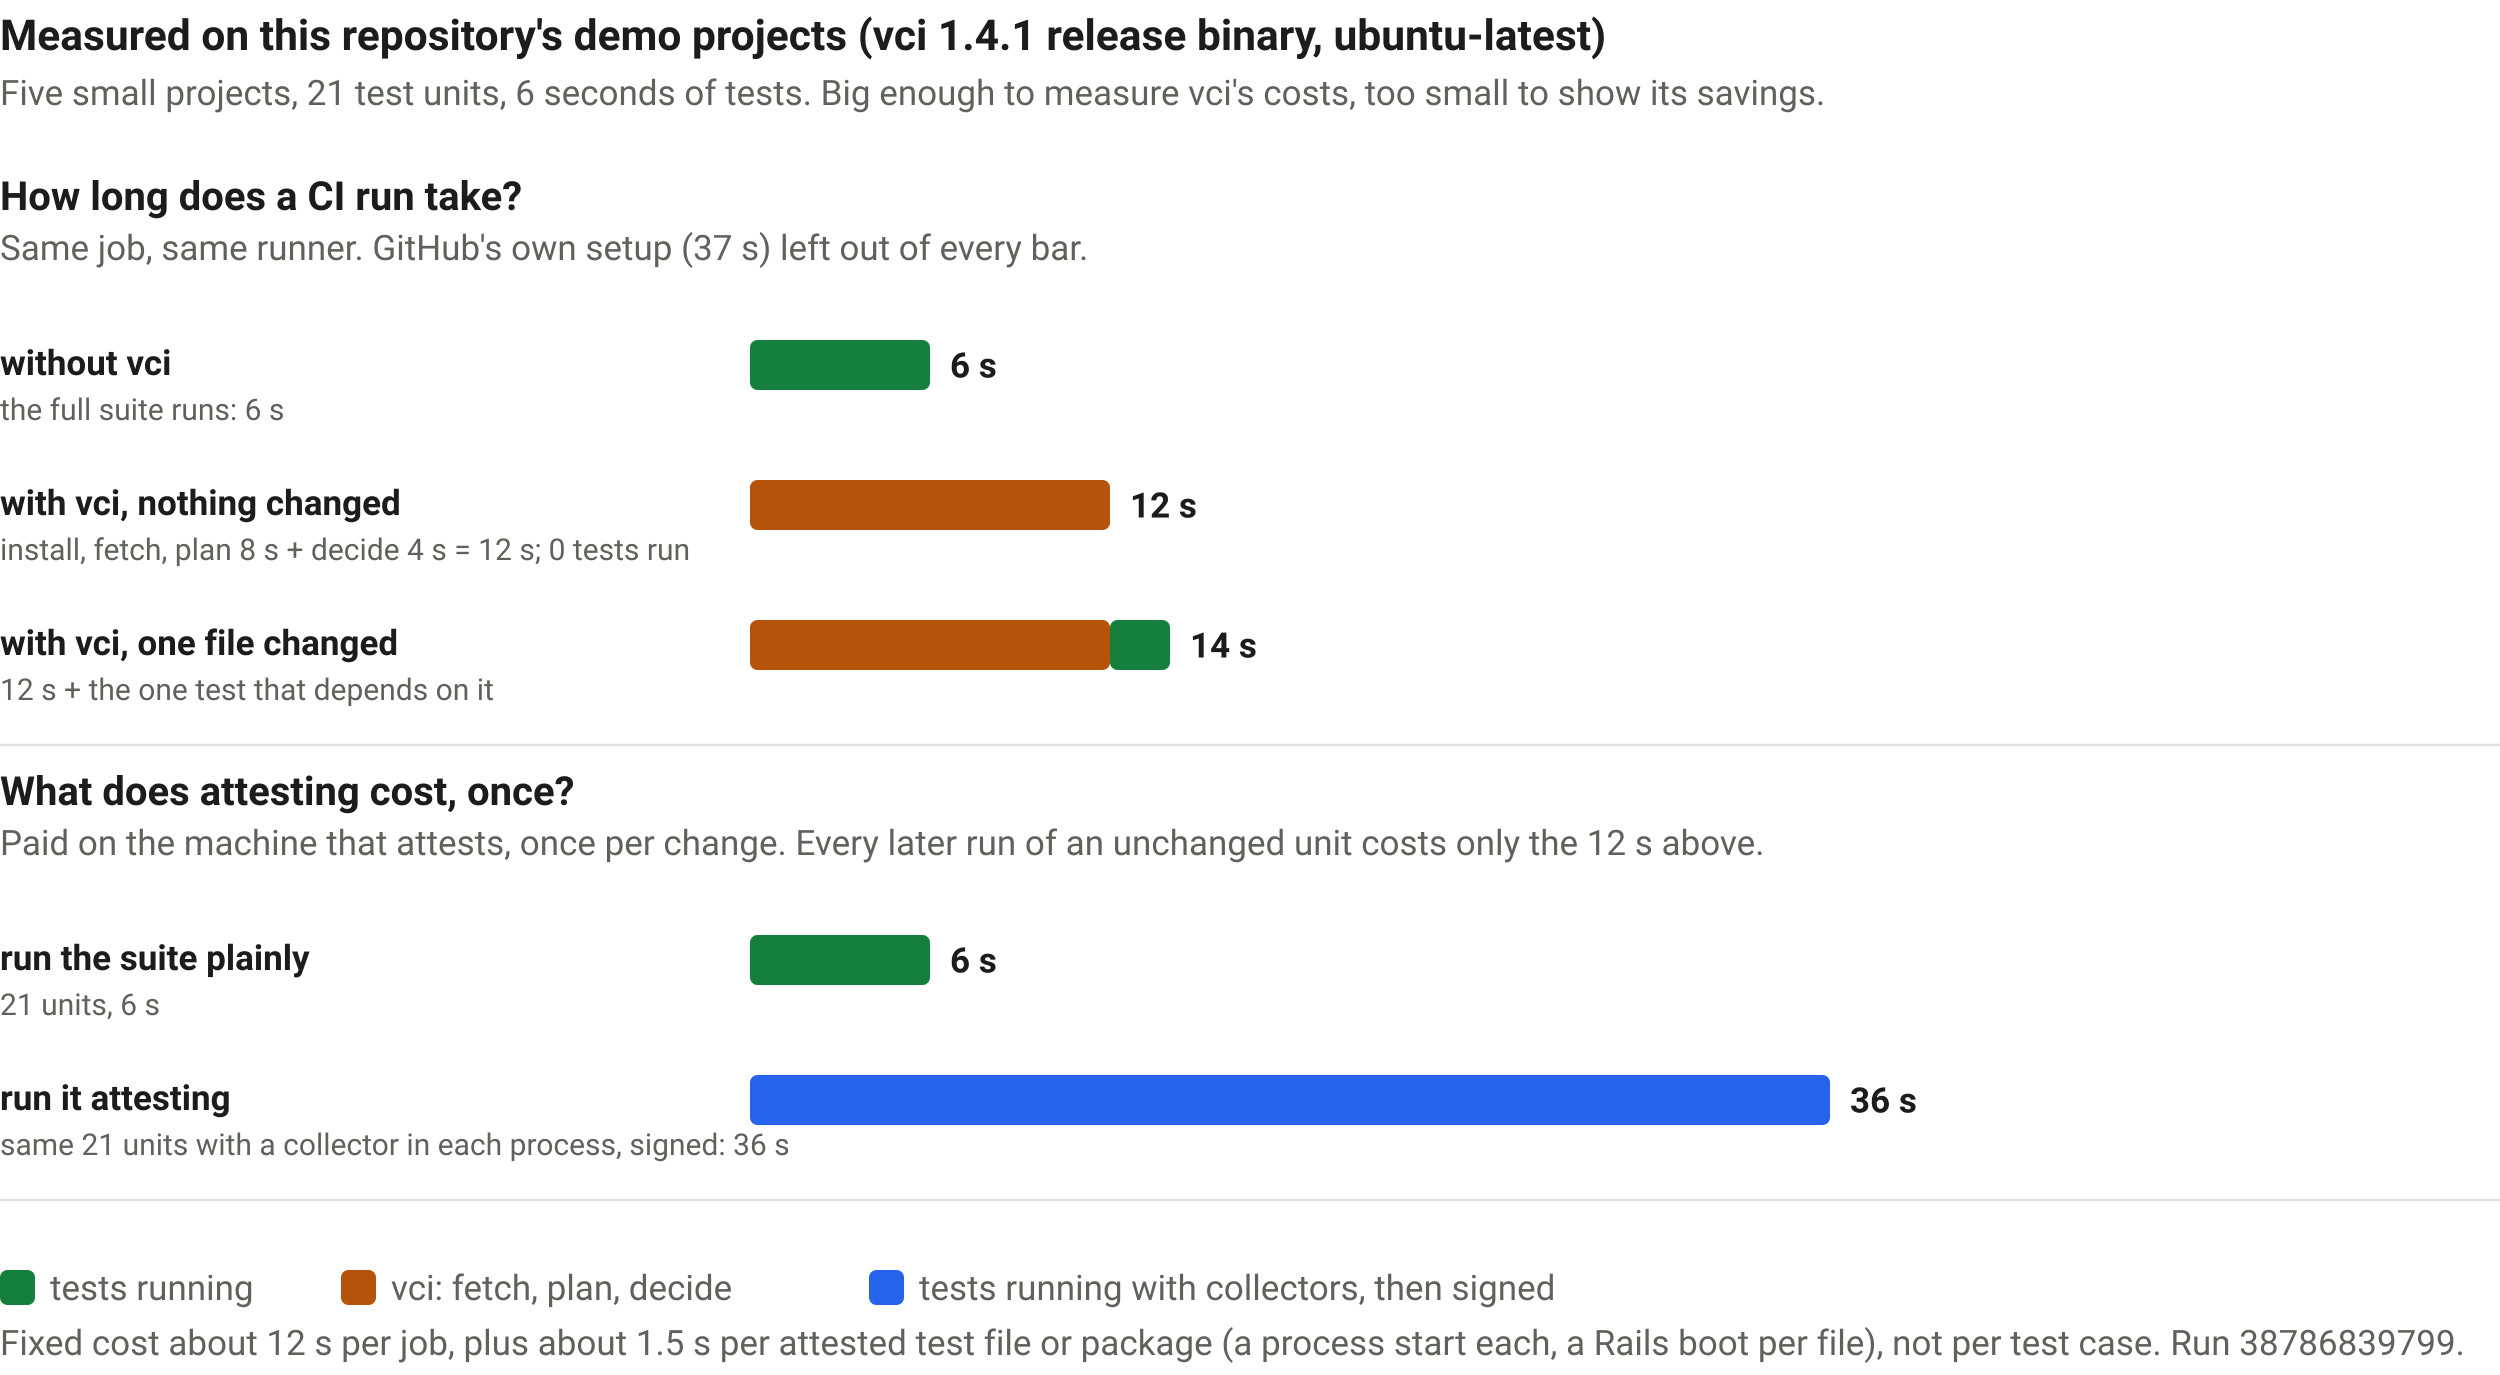
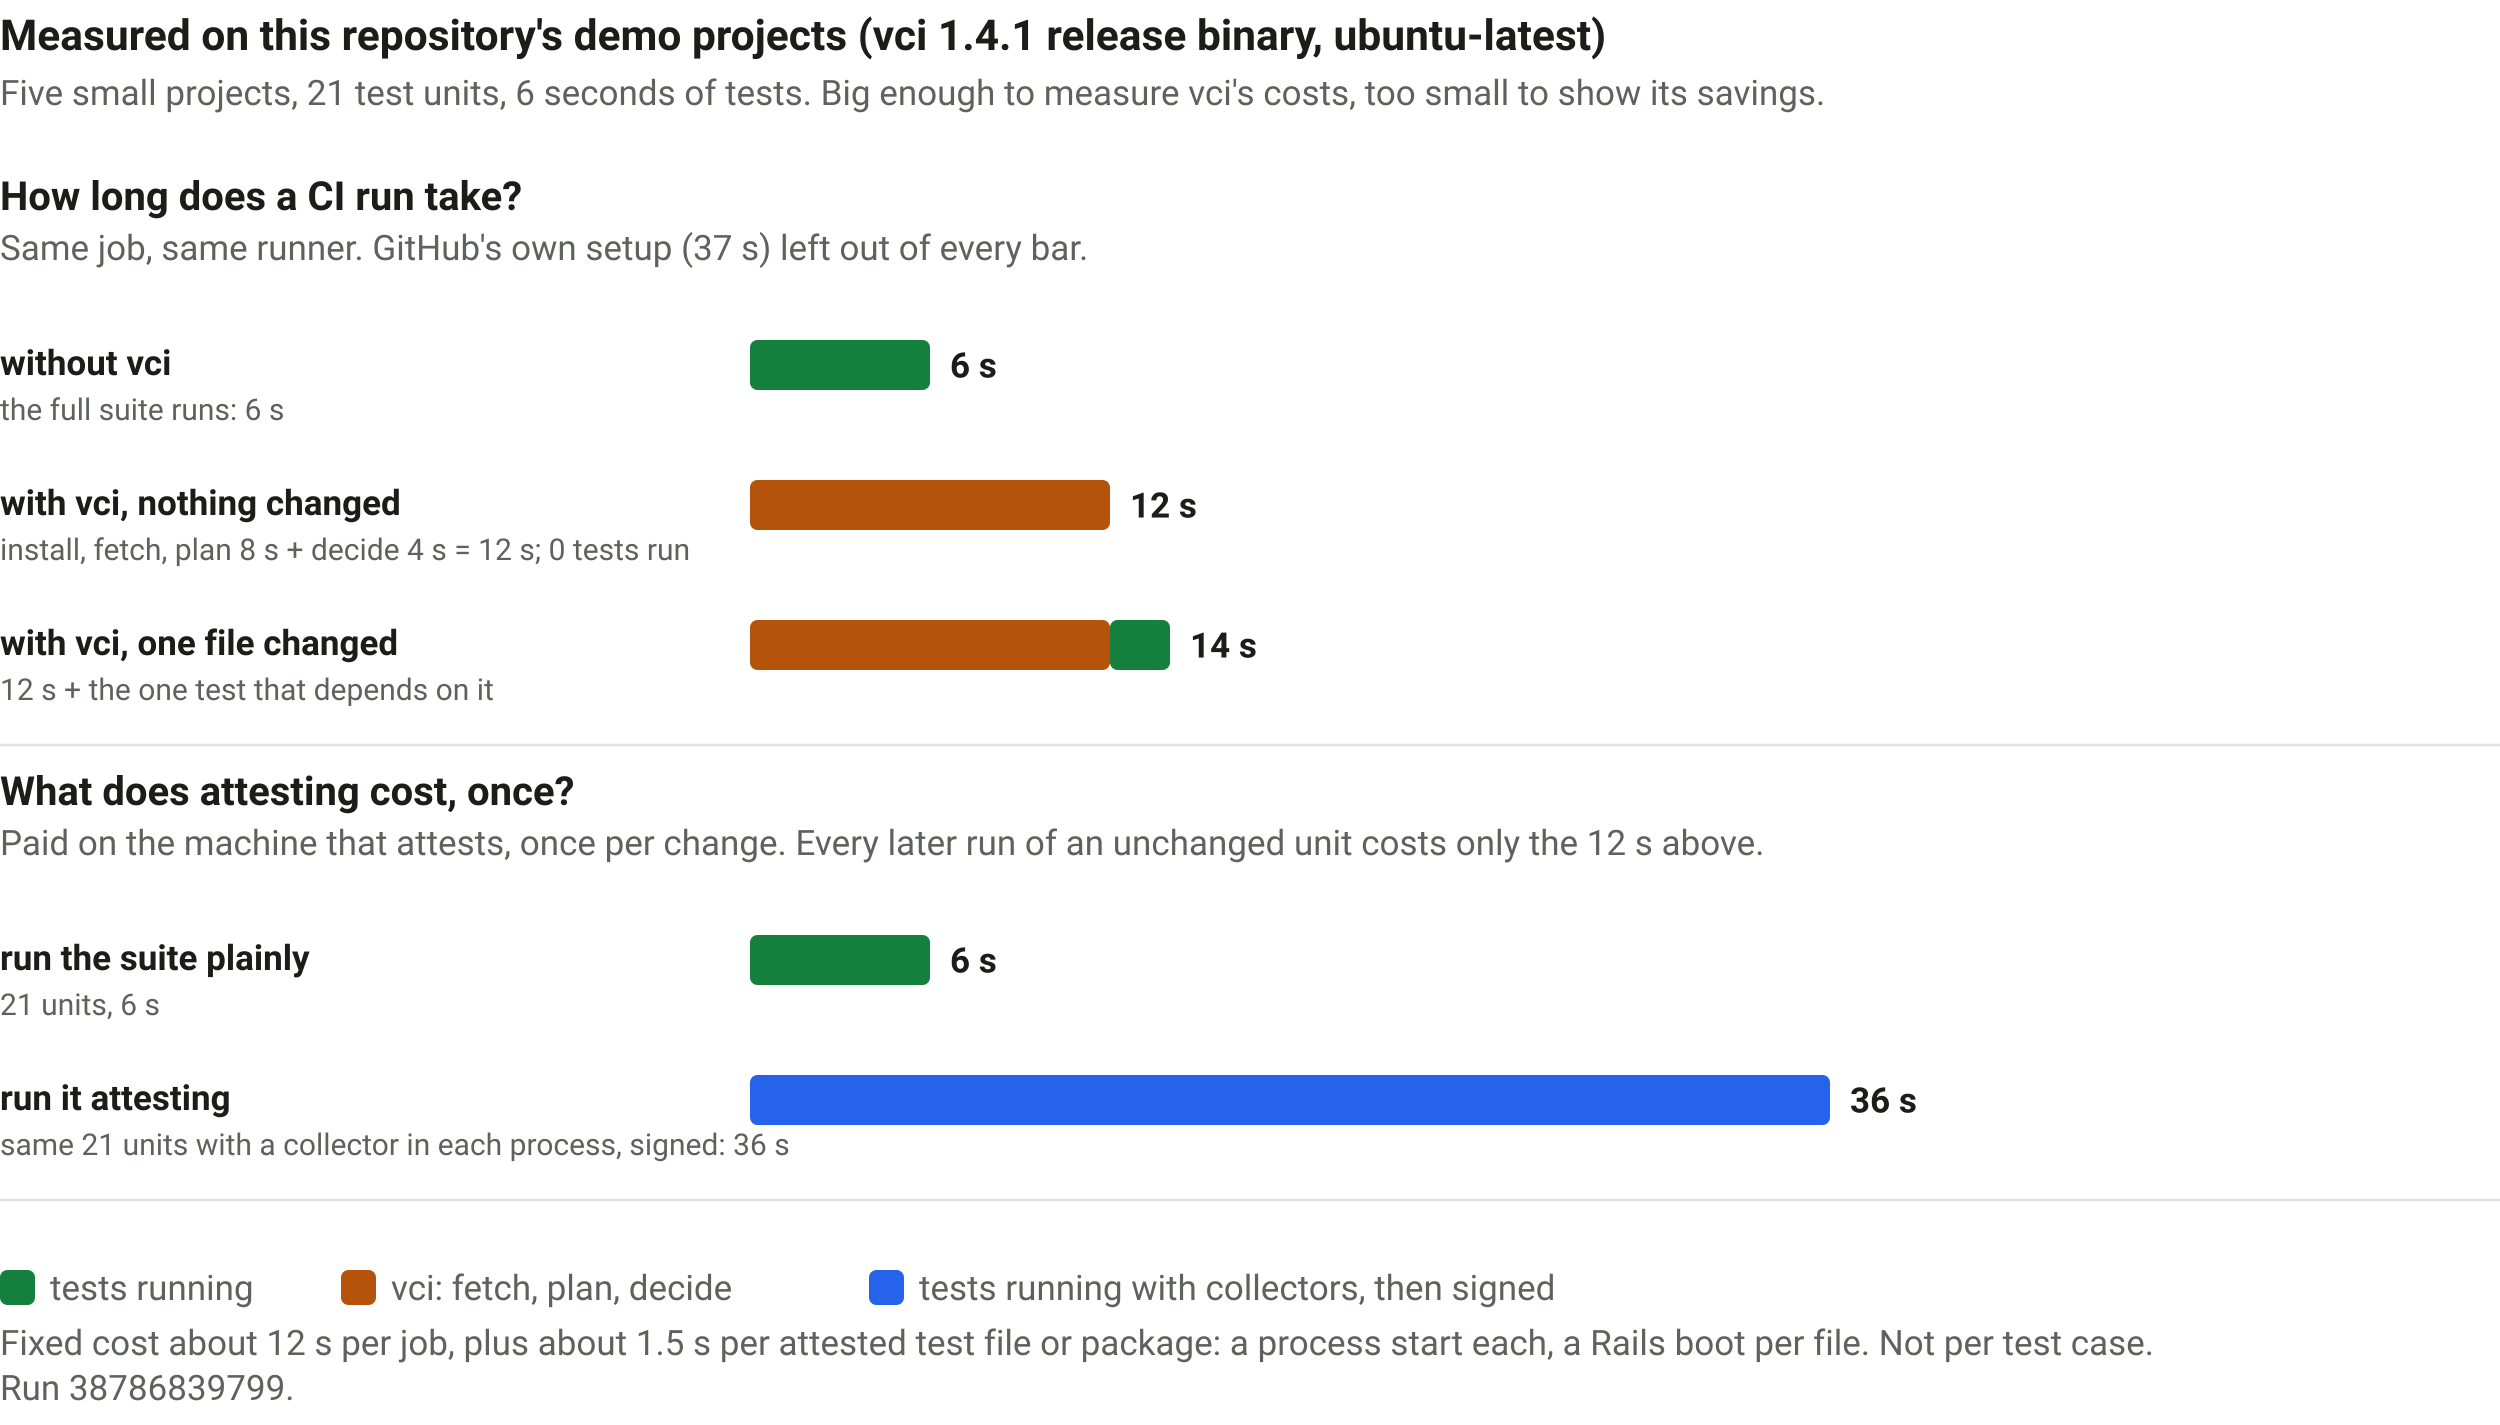
- <svg xmlns="http://www.w3.org/2000/svg" viewBox="0 0 1000 550" font-family="ui-sans-serif, system-ui, -apple-system, Segoe UI, Roboto, sans-serif" font-size="14">
+ <svg xmlns="http://www.w3.org/2000/svg" viewBox="0 0 1000 570" font-family="ui-sans-serif, system-ui, -apple-system, Segoe UI, Roboto, sans-serif" font-size="14">
  <style>.t{fill:#1b1d1a}.m{fill:#5d635b}.plain{fill:#15803d}.ovh{fill:#b45309}.attest{fill:#2563eb}.v{fill:#1b1d1a;font-weight:650}.g{stroke:#e1e2dc}@media (prefers-color-scheme:dark){.t{fill:#e6e9e4}.m{fill:#9aa298}.plain{fill:#4ade80}.ovh{fill:#fbbf63}.attest{fill:#60a5fa}.v{fill:#e6e9e4}.g{stroke:#262b29}}</style>
  <text class="t" x="0" y="20" font-size="17" font-weight="650">Measured on this repository's demo projects (vci 1.4.1 release binary, ubuntu-latest)</text>
  <text class="m" x="0" y="42">Five small projects, 21 test units, 6 seconds of tests. Big enough to measure vci's costs, too small to show its savings.</text>
  <text class="t" x="0" y="84" font-size="16" font-weight="650">How long does a CI run take?</text>
  <text class="m" x="0" y="104">Same job, same runner. GitHub's own setup (37 s) left out of every bar.</text>
  <text class="t" x="0" y="150" font-weight="600">without vci</text>
  <text class="m" x="0" y="168" font-size="12">the full suite runs: 6 s</text>
  <rect class="plain" x="300.0" y="136" width="72.0" height="20" rx="3" />
  <text class="v" x="380.0" y="151">6 s</text>
  <text class="t" x="0" y="206" font-weight="600">with vci, nothing changed</text>
  <text class="m" x="0" y="224" font-size="12">install, fetch, plan 8 s + decide 4 s = 12 s; 0 tests run</text>
  <rect class="ovh" x="300.0" y="192" width="144.0" height="20" rx="3" />
  <text class="v" x="452.0" y="207">12 s</text>
  <text class="t" x="0" y="262" font-weight="600">with vci, one file changed</text>
  <text class="m" x="0" y="280" font-size="12">12 s + the one test that depends on it</text>
  <rect class="ovh" x="300.0" y="248" width="144.0" height="20" rx="3" />
  <rect class="plain" x="444.0" y="248" width="24.0" height="20" rx="3" />
  <text class="v" x="476.0" y="263">14 s</text>
  <line class="g" x1="0" x2="1000" y1="298" y2="298" />
  <text class="t" x="0" y="322" font-size="16" font-weight="650">What does attesting cost, once?</text>
  <text class="m" x="0" y="342">Paid on the machine that attests, once per change. Every later run of an unchanged unit costs only the 12 s above.</text>
  <text class="t" x="0" y="388" font-weight="600">run the suite plainly</text>
  <text class="m" x="0" y="406" font-size="12">21 units, 6 s</text>
  <rect class="plain" x="300.0" y="374" width="72.0" height="20" rx="3" />
  <text class="v" x="380.0" y="389">6 s</text>
  <text class="t" x="0" y="444" font-weight="600">run it attesting</text>
  <text class="m" x="0" y="462" font-size="12">same 21 units with a collector in each process, signed: 36 s</text>
  <rect class="attest" x="300.0" y="430" width="432.0" height="20" rx="3" />
  <text class="v" x="740.0" y="445">36 s</text>
  <line class="g" x1="0" x2="1000" y1="480" y2="480" />
  <rect class="plain" x="0" y="508" width="14" height="14" rx="3" />
  <text class="m" x="20" y="520">tests running</text>
  <rect class="ovh" x="136.4" y="508" width="14" height="14" rx="3" />
  <text class="m" x="156.4" y="520">vci: fetch, plan, decide</text>
  <rect class="attest" x="347.6" y="508" width="14" height="14" rx="3" />
  <text class="m" x="367.6" y="520">tests running with collectors, then signed</text>
-   <text class="m" x="0" y="542">Fixed cost about 12 s per job, plus about 1.5 s per attested test file or package (a process start each, a Rails boot per file), not per test case. Run 38786839799.</text>
+   <text class="m" x="0" y="542">Fixed cost about 12 s per job, plus about 1.5 s per attested test file or package: a process start each, a Rails boot per file. Not per test case.</text>
+   <text class="m" x="0" y="560">Run 38786839799.</text>
</svg>
